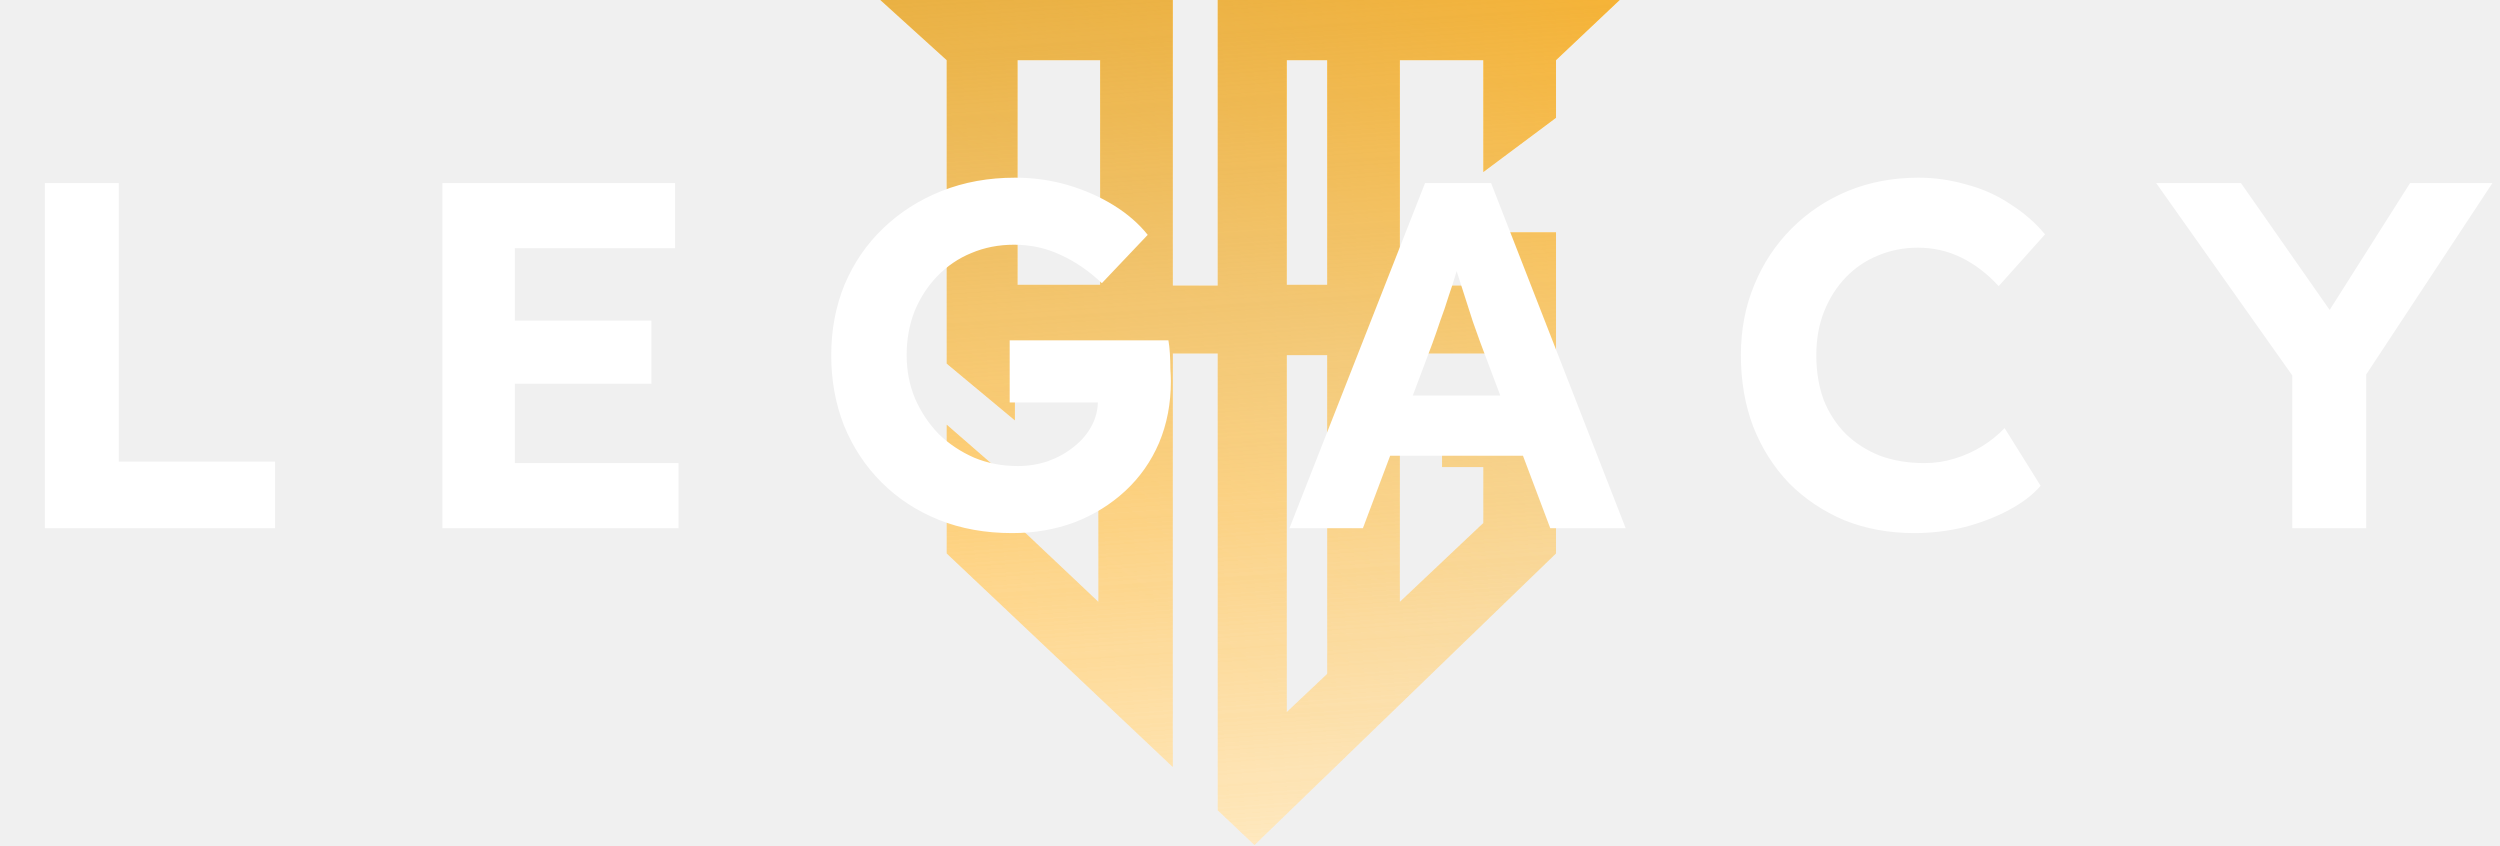
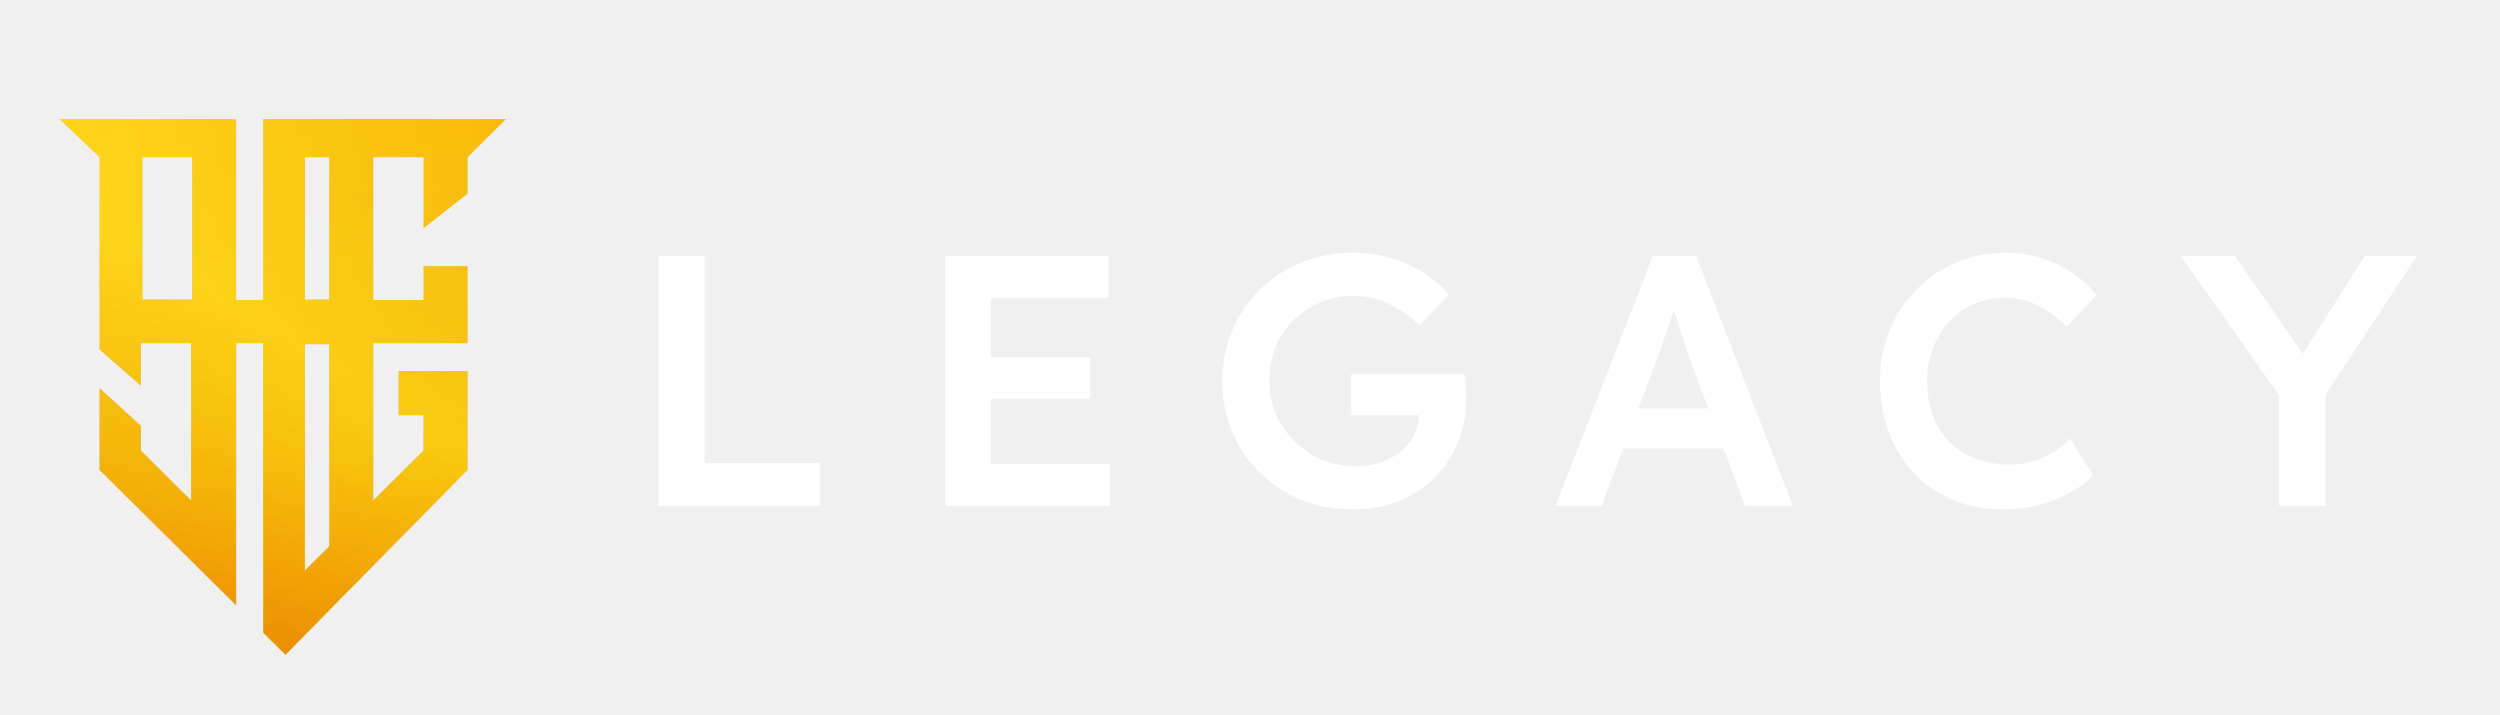
- <svg xmlns="http://www.w3.org/2000/svg" width="71" height="24" viewBox="0 0 71 24" fill="none">
-   <path fill-rule="evenodd" clip-rule="evenodd" d="M26.886 1.709L25 0H33.308V8.112H34.583V0H46L44.191 1.709V3.346L42.126 4.887V1.709H39.756V8.112H42.126V6.596H44.191V10.038H39.756V17.091L42.126 14.853V13.264H40.954V11.29H44.191V15.719L35.627 24L34.583 23.013V10.038H33.308V21.785L26.886 15.719V12.06L28.823 13.745V14.853L31.193 17.091V10.038H28.823V11.94L26.886 10.327V1.709ZM31.244 1.709H28.899V8.088H31.244V1.709ZM37.692 1.709H36.545V8.088H37.692V1.709ZM37.692 10.086H36.545V20.221L37.692 19.137V10.086Z" fill="url(#paint0_linear_1388_3155)" />
-   <path fill-rule="evenodd" clip-rule="evenodd" d="M26.886 1.709L25 0H33.308V8.112H34.583V0H46L44.191 1.709V3.346L42.126 4.887V1.709H39.756V8.112H42.126V6.596H44.191V10.038H39.756V17.091L42.126 14.853V13.264H40.954V11.29H44.191V15.719L35.627 24L34.583 23.013V10.038H33.308V21.785L26.886 15.719V12.06L28.823 13.745V14.853L31.193 17.091V10.038H28.823V11.94L26.886 10.327V1.709ZM31.244 1.709H28.899V8.088H31.244V1.709ZM37.692 1.709H36.545V8.088H37.692V1.709ZM37.692 10.086H36.545V20.221L37.692 19.137V10.086Z" fill="url(#paint1_linear_1388_3155)" style="mix-blend-mode:color" />
-   <path d="M1.274 15V5.2H3.374V13.11H7.812V15H1.274ZM12.564 15V5.2H19.172V7.048H14.622V13.152H19.27V15H12.564ZM13.544 10.898V9.106H18.5V10.898H13.544ZM28.745 15.14C27.98 15.14 27.284 15.014 26.659 14.762C26.034 14.51 25.492 14.155 25.035 13.698C24.578 13.241 24.223 12.704 23.971 12.088C23.728 11.472 23.607 10.805 23.607 10.086C23.607 9.367 23.733 8.7 23.985 8.084C24.246 7.468 24.61 6.936 25.077 6.488C25.553 6.031 26.108 5.676 26.743 5.424C27.378 5.172 28.073 5.046 28.829 5.046C29.352 5.046 29.851 5.116 30.327 5.256C30.803 5.396 31.237 5.587 31.629 5.83C32.021 6.073 32.343 6.353 32.595 6.67L31.293 8.042C30.929 7.697 30.542 7.431 30.131 7.244C29.72 7.048 29.277 6.95 28.801 6.95C28.362 6.95 27.956 7.029 27.583 7.188C27.219 7.337 26.897 7.557 26.617 7.846C26.346 8.126 26.132 8.457 25.973 8.84C25.824 9.223 25.749 9.638 25.749 10.086C25.749 10.525 25.828 10.935 25.987 11.318C26.155 11.701 26.379 12.037 26.659 12.326C26.948 12.606 27.284 12.83 27.667 12.998C28.05 13.157 28.46 13.236 28.899 13.236C29.207 13.236 29.496 13.189 29.767 13.096C30.047 12.993 30.29 12.858 30.495 12.69C30.71 12.522 30.878 12.326 30.999 12.102C31.12 11.878 31.181 11.635 31.181 11.374V11.038L31.447 11.43H28.675V9.666H33.183C33.202 9.769 33.216 9.895 33.225 10.044C33.234 10.193 33.239 10.338 33.239 10.478C33.248 10.618 33.253 10.735 33.253 10.828C33.253 11.463 33.141 12.046 32.917 12.578C32.693 13.101 32.376 13.553 31.965 13.936C31.554 14.319 31.074 14.617 30.523 14.832C29.972 15.037 29.38 15.14 28.745 15.14ZM36.621 15L40.471 5.2H42.347L46.169 15H44.027L42.039 9.722C41.983 9.563 41.913 9.367 41.829 9.134C41.755 8.901 41.675 8.653 41.591 8.392C41.507 8.131 41.428 7.883 41.353 7.65C41.288 7.407 41.232 7.211 41.185 7.062L41.563 7.048C41.507 7.253 41.442 7.473 41.367 7.706C41.302 7.93 41.227 8.163 41.143 8.406C41.069 8.649 40.989 8.882 40.905 9.106C40.831 9.33 40.756 9.545 40.681 9.75L38.707 15H36.621ZM38.413 12.942L39.113 11.234H43.579L44.293 12.942H38.413ZM54.369 15.14C53.651 15.14 52.988 15.019 52.381 14.776C51.784 14.524 51.261 14.174 50.813 13.726C50.375 13.269 50.034 12.732 49.791 12.116C49.558 11.5 49.441 10.823 49.441 10.086C49.441 9.367 49.567 8.705 49.819 8.098C50.071 7.482 50.426 6.945 50.883 6.488C51.341 6.031 51.873 5.676 52.479 5.424C53.095 5.172 53.763 5.046 54.481 5.046C54.948 5.046 55.405 5.111 55.853 5.242C56.311 5.363 56.726 5.55 57.099 5.802C57.482 6.045 57.809 6.329 58.079 6.656L56.763 8.126C56.437 7.771 56.082 7.501 55.699 7.314C55.317 7.127 54.906 7.034 54.467 7.034C54.066 7.034 53.688 7.109 53.333 7.258C52.988 7.398 52.685 7.603 52.423 7.874C52.162 8.145 51.957 8.467 51.807 8.84C51.658 9.213 51.583 9.629 51.583 10.086C51.583 10.553 51.653 10.977 51.793 11.36C51.943 11.733 52.153 12.055 52.423 12.326C52.694 12.587 53.016 12.793 53.389 12.942C53.772 13.082 54.192 13.152 54.649 13.152C54.948 13.152 55.233 13.11 55.503 13.026C55.783 12.942 56.045 12.825 56.287 12.676C56.53 12.527 56.745 12.354 56.931 12.158L57.953 13.796C57.739 14.048 57.44 14.277 57.057 14.482C56.675 14.687 56.25 14.851 55.783 14.972C55.317 15.084 54.845 15.14 54.369 15.14ZM65.1 15V10.114L65.198 10.8L61.236 5.2H63.644L66.668 9.526L65.73 9.484L68.446 5.2H70.784L66.99 10.954L67.2 9.988V15H65.1Z" fill="white" />
+ <svg xmlns="http://www.w3.org/2000/svg" width="84" height="24" viewBox="0 0 84 24" fill="none">
+   <path fill-rule="evenodd" clip-rule="evenodd" d="M3.347 5.282L2 4H7.934V10.084H8.845V4H17L15.707 5.282V6.51L14.233 7.665V5.282H12.54V10.084H14.233V8.947H15.707V11.529H12.54V16.819L14.233 15.139V13.948H13.396V12.467H15.707V15.789L9.591 22L8.845 21.26V11.529H7.934V20.339L3.347 15.789V13.045L4.731 14.309V15.139L6.424 16.819V11.529H4.731V12.955L3.347 11.745V5.282ZM6.46 5.282H4.785V10.066H6.46V5.282ZM11.066 5.282H10.246V10.066H11.066V5.282ZM11.066 11.565H10.246V19.166L11.066 18.353V11.565Z" fill="url(#paint0_linear_1606_6573)" />
+   <path fill-rule="evenodd" clip-rule="evenodd" d="M3.347 5.282L2 4H7.934V10.084H8.845V4H17L15.707 5.282V6.51L14.233 7.665V5.282H12.54V10.084H14.233V8.947H15.707V11.529H12.54V16.819L14.233 15.139V13.948H13.396V12.467H15.707V15.789L9.591 22L8.845 21.26V11.529H7.934V20.339L3.347 15.789V13.045L4.731 14.309V15.139L6.424 16.819V11.529H4.731V12.955L3.347 11.745V5.282ZM6.46 5.282H4.785V10.066H6.46V5.282ZM11.066 5.282H10.246V10.066H11.066V5.282ZM11.066 11.565H10.246V19.166L11.066 18.353V11.565Z" fill="url(#paint1_linear_1606_6573)" style="mix-blend-mode:overlay" />
+   <path d="M22.128 17V8.6H23.676V15.56H27.552V17H22.128ZM31.759 17V8.6H37.242V10.016H33.294V15.584H37.291V17H31.759ZM32.478 13.4V12.008H36.63V13.4H32.478ZM45.451 17.12C44.827 17.12 44.247 17.012 43.711 16.796C43.183 16.572 42.719 16.264 42.319 15.872C41.919 15.48 41.611 15.024 41.395 14.504C41.179 13.976 41.071 13.404 41.071 12.788C41.071 12.18 41.183 11.616 41.407 11.096C41.631 10.576 41.939 10.12 42.331 9.728C42.731 9.336 43.199 9.032 43.735 8.816C44.279 8.6 44.863 8.492 45.487 8.492C45.919 8.492 46.339 8.552 46.747 8.672C47.155 8.792 47.523 8.96 47.851 9.176C48.187 9.392 48.463 9.636 48.679 9.908L47.695 10.928C47.359 10.608 47.007 10.364 46.639 10.196C46.271 10.028 45.883 9.944 45.475 9.944C45.075 9.944 44.703 10.016 44.359 10.16C44.023 10.304 43.723 10.504 43.459 10.76C43.203 11.016 43.003 11.316 42.859 11.66C42.723 12.004 42.655 12.38 42.655 12.788C42.655 13.188 42.727 13.564 42.871 13.916C43.023 14.26 43.231 14.564 43.495 14.828C43.767 15.092 44.075 15.3 44.419 15.452C44.771 15.596 45.143 15.668 45.535 15.668C45.831 15.668 46.107 15.628 46.363 15.548C46.619 15.46 46.847 15.34 47.047 15.188C47.247 15.028 47.399 14.844 47.503 14.636C47.615 14.428 47.671 14.208 47.671 13.976V13.712L47.887 13.952H45.403V12.56H49.207C49.223 12.648 49.235 12.748 49.243 12.86C49.251 12.964 49.255 13.064 49.255 13.16C49.263 13.256 49.267 13.34 49.267 13.412C49.267 13.964 49.167 14.468 48.967 14.924C48.775 15.372 48.507 15.76 48.163 16.088C47.819 16.416 47.415 16.672 46.951 16.856C46.495 17.032 45.995 17.12 45.451 17.12ZM52.263 17L55.539 8.6H56.991L60.243 17H58.635L56.823 12.2C56.791 12.112 56.739 11.964 56.667 11.756C56.603 11.548 56.531 11.32 56.451 11.072C56.371 10.824 56.295 10.596 56.223 10.388C56.159 10.18 56.115 10.024 56.091 9.92L56.391 9.908C56.343 10.068 56.287 10.252 56.223 10.46C56.159 10.66 56.091 10.868 56.019 11.084C55.947 11.3 55.875 11.508 55.803 11.708C55.731 11.908 55.667 12.088 55.611 12.248L53.811 17H52.263ZM53.751 15.068L54.279 13.724H58.107L58.695 15.068H53.751ZM67.296 17.12C66.696 17.12 66.144 17.016 65.64 16.808C65.136 16.6 64.7 16.304 64.332 15.92C63.964 15.528 63.676 15.068 63.468 14.54C63.268 14.004 63.168 13.42 63.168 12.788C63.168 12.18 63.276 11.616 63.492 11.096C63.708 10.576 64.008 10.12 64.392 9.728C64.776 9.336 65.224 9.032 65.736 8.816C66.248 8.6 66.8 8.492 67.392 8.492C67.8 8.492 68.196 8.552 68.58 8.672C68.964 8.792 69.316 8.96 69.636 9.176C69.964 9.384 70.232 9.632 70.44 9.92L69.444 10.988C69.132 10.668 68.804 10.424 68.46 10.256C68.124 10.088 67.768 10.004 67.392 10.004C67.024 10.004 66.676 10.072 66.348 10.208C66.028 10.344 65.748 10.536 65.508 10.784C65.276 11.032 65.092 11.328 64.956 11.672C64.82 12.008 64.752 12.384 64.752 12.8C64.752 13.224 64.816 13.612 64.944 13.964C65.08 14.308 65.268 14.604 65.508 14.852C65.756 15.1 66.048 15.288 66.384 15.416C66.728 15.544 67.108 15.608 67.524 15.608C67.78 15.608 68.032 15.576 68.28 15.512C68.528 15.44 68.76 15.336 68.976 15.2C69.192 15.064 69.384 14.908 69.552 14.732L70.32 15.968C70.128 16.184 69.872 16.38 69.552 16.556C69.232 16.732 68.876 16.872 68.484 16.976C68.092 17.072 67.696 17.12 67.296 17.12ZM76.579 17V12.812L76.663 13.4L73.267 8.6H75.091L77.671 12.308L77.131 12.272L79.459 8.6H81.211L77.959 13.532L78.139 12.716V17H76.579Z" fill="white" />
  <defs>
-     <linearGradient id="paint0_linear_1388_3155" x1="34" y1="-2" x2="36" y2="27" gradientUnits="userSpaceOnUse">
+     <linearGradient id="paint0_linear_1606_6573" x1="8.429" y1="2.5" x2="10.003" y2="24.239" gradientUnits="userSpaceOnUse">
      <stop stop-color="#F4AD22" />
-       <stop offset="1" stop-color="#F4AD22" stop-opacity="0" />
+       <stop offset="1" stop-color="#946303" />
    </linearGradient>
-     <linearGradient id="paint1_linear_1388_3155" x1="27.625" y1="20.5" x2="44.847" y2="-4.3" gradientUnits="userSpaceOnUse">
-       <stop stop-color="#A6700B" />
-       <stop offset="0.49" stop-color="#F4C979" stop-opacity="0.44" />
-       <stop offset="0.938" stop-color="#D79314" />
+     <linearGradient id="paint1_linear_1606_6573" x1="4.308" y1="22" x2="17.031" y2="1.394" gradientUnits="userSpaceOnUse">
+       <stop stop-color="#E2A025" />
+       <stop offset="0.49" stop-color="#F4C979" />
+       <stop offset="1" stop-color="#D79314" />
    </linearGradient>
  </defs>
</svg>
